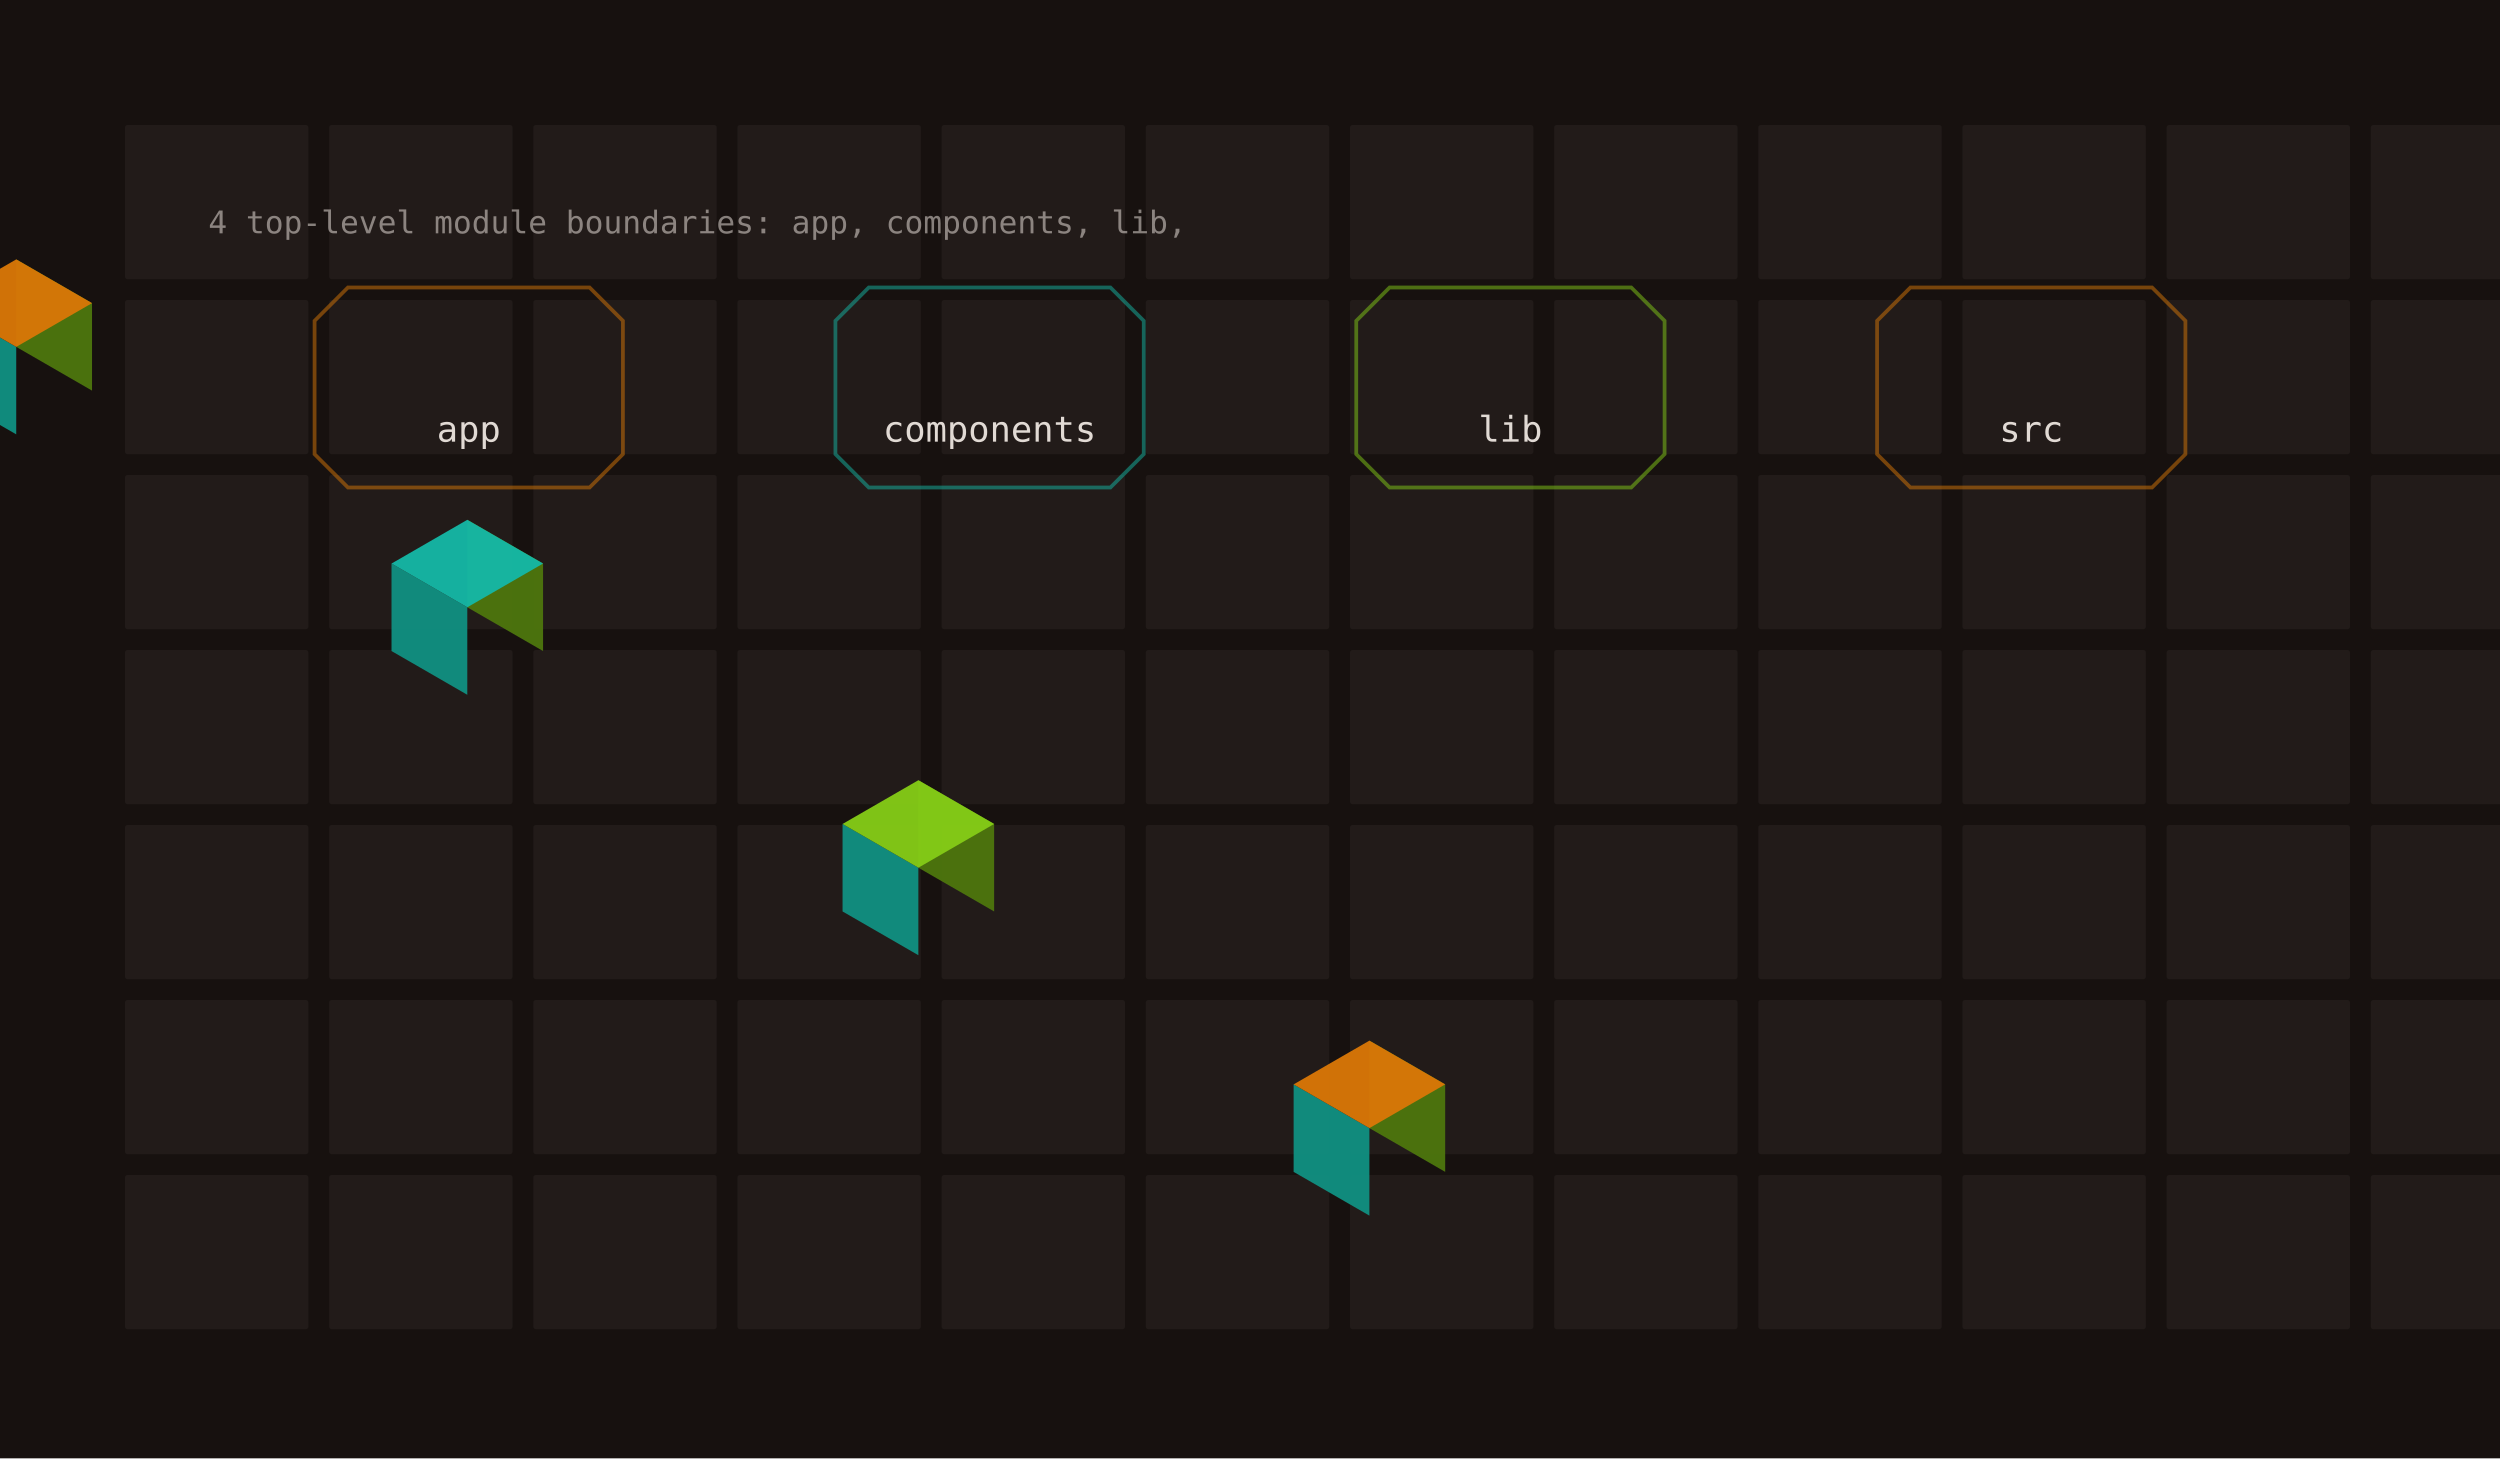
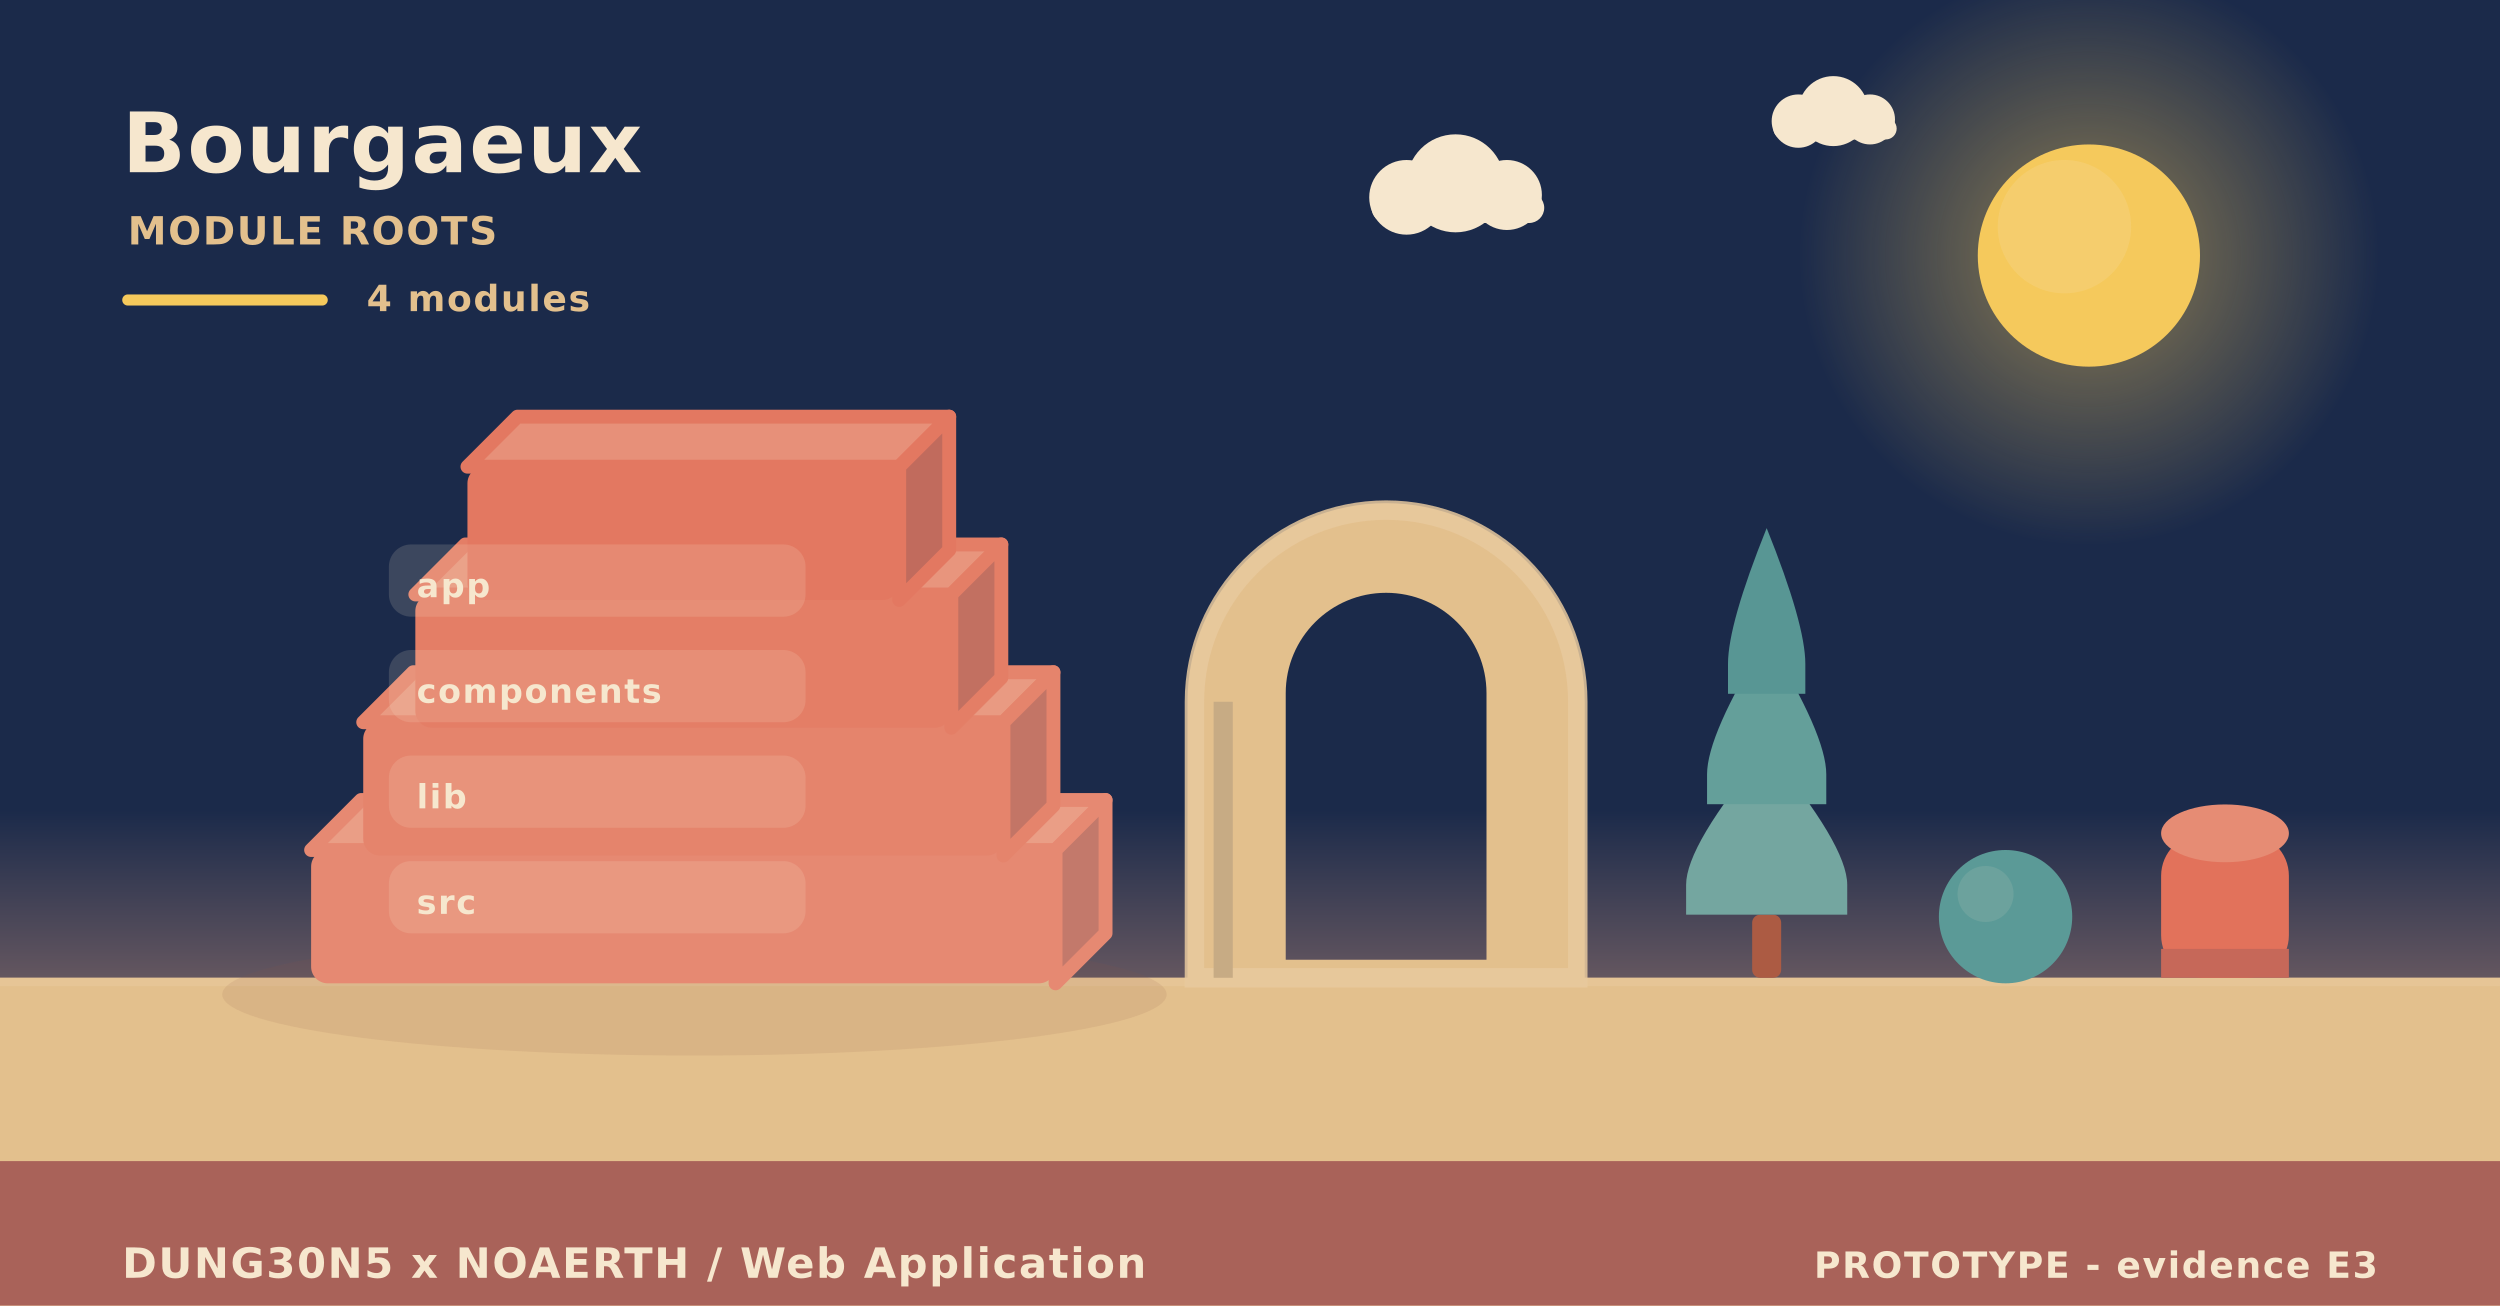
- <svg xmlns="http://www.w3.org/2000/svg" viewBox="0 0 1200 700" width="1200" height="700" role="img" aria-label="Bourgaeux architecture">
-   <rect width="1200" height="700" fill="#17110f" />
-   <defs>
-     <linearGradient id="ga" x1="0" y1="0" x2="1" y2="1">
-       <stop offset="0%" stop-color="#d97706" />
-       <stop offset="100%" stop-color="#14b8a6" />
-     </linearGradient>
-   </defs>
-   <rect x="60.00" y="60.00" width="88.00" height="74.00" rx="1.20" fill="#f6efe9" opacity="0.05" />
-   <rect x="158.00" y="60.00" width="88.00" height="74.00" rx="1.20" fill="#f6efe9" opacity="0.05" />
-   <rect x="256.00" y="60.00" width="88.00" height="74.00" rx="1.20" fill="#f6efe9" opacity="0.05" />
-   <rect x="354.00" y="60.00" width="88.00" height="74.00" rx="1.20" fill="#f6efe9" opacity="0.05" />
-   <rect x="452.00" y="60.00" width="88.00" height="74.00" rx="1.20" fill="#f6efe9" opacity="0.05" />
-   <rect x="550.00" y="60.00" width="88.00" height="74.00" rx="1.20" fill="#f6efe9" opacity="0.05" />
-   <rect x="648.00" y="60.00" width="88.00" height="74.00" rx="1.20" fill="#f6efe9" opacity="0.05" />
-   <rect x="746.00" y="60.00" width="88.00" height="74.00" rx="1.20" fill="#f6efe9" opacity="0.05" />
-   <rect x="844.00" y="60.00" width="88.00" height="74.00" rx="1.20" fill="#f6efe9" opacity="0.05" />
-   <rect x="942.00" y="60.00" width="88.00" height="74.00" rx="1.20" fill="#f6efe9" opacity="0.05" />
-   <rect x="1040.00" y="60.00" width="88.00" height="74.00" rx="1.20" fill="#f6efe9" opacity="0.05" />
-   <rect x="1138.00" y="60.00" width="88.00" height="74.00" rx="1.20" fill="#f6efe9" opacity="0.05" />
-   <rect x="60.00" y="144.00" width="88.00" height="74.00" rx="1.20" fill="#f6efe9" opacity="0.05" />
-   <rect x="158.00" y="144.00" width="88.00" height="74.00" rx="1.20" fill="#f6efe9" opacity="0.05" />
-   <rect x="256.00" y="144.00" width="88.00" height="74.00" rx="1.20" fill="#f6efe9" opacity="0.05" />
-   <rect x="354.00" y="144.00" width="88.00" height="74.00" rx="1.20" fill="#f6efe9" opacity="0.05" />
-   <rect x="452.00" y="144.00" width="88.00" height="74.00" rx="1.20" fill="#f6efe9" opacity="0.05" />
-   <rect x="550.00" y="144.00" width="88.00" height="74.00" rx="1.20" fill="#f6efe9" opacity="0.05" />
-   <rect x="648.00" y="144.00" width="88.00" height="74.00" rx="1.20" fill="#f6efe9" opacity="0.05" />
-   <rect x="746.00" y="144.00" width="88.00" height="74.00" rx="1.20" fill="#f6efe9" opacity="0.05" />
-   <rect x="844.00" y="144.00" width="88.00" height="74.00" rx="1.20" fill="#f6efe9" opacity="0.05" />
-   <rect x="942.00" y="144.00" width="88.00" height="74.00" rx="1.20" fill="#f6efe9" opacity="0.05" />
-   <rect x="1040.00" y="144.00" width="88.00" height="74.00" rx="1.20" fill="#f6efe9" opacity="0.05" />
-   <rect x="1138.00" y="144.00" width="88.00" height="74.00" rx="1.20" fill="#f6efe9" opacity="0.05" />
-   <rect x="60.00" y="228.00" width="88.00" height="74.00" rx="1.20" fill="#f6efe9" opacity="0.05" />
-   <rect x="158.00" y="228.00" width="88.00" height="74.00" rx="1.20" fill="#f6efe9" opacity="0.05" />
-   <rect x="256.00" y="228.00" width="88.00" height="74.00" rx="1.20" fill="#f6efe9" opacity="0.05" />
-   <rect x="354.00" y="228.00" width="88.00" height="74.00" rx="1.20" fill="#f6efe9" opacity="0.05" />
-   <rect x="452.00" y="228.00" width="88.00" height="74.00" rx="1.20" fill="#f6efe9" opacity="0.05" />
-   <rect x="550.00" y="228.00" width="88.00" height="74.00" rx="1.20" fill="#f6efe9" opacity="0.05" />
-   <rect x="648.00" y="228.00" width="88.00" height="74.00" rx="1.20" fill="#f6efe9" opacity="0.05" />
-   <rect x="746.00" y="228.00" width="88.00" height="74.00" rx="1.20" fill="#f6efe9" opacity="0.05" />
-   <rect x="844.00" y="228.00" width="88.00" height="74.00" rx="1.20" fill="#f6efe9" opacity="0.05" />
-   <rect x="942.00" y="228.00" width="88.00" height="74.00" rx="1.20" fill="#f6efe9" opacity="0.05" />
-   <rect x="1040.00" y="228.00" width="88.00" height="74.00" rx="1.20" fill="#f6efe9" opacity="0.05" />
-   <rect x="1138.00" y="228.00" width="88.00" height="74.00" rx="1.20" fill="#f6efe9" opacity="0.05" />
-   <rect x="60.00" y="312.00" width="88.00" height="74.00" rx="1.20" fill="#f6efe9" opacity="0.05" />
-   <rect x="158.00" y="312.00" width="88.00" height="74.00" rx="1.20" fill="#f6efe9" opacity="0.05" />
-   <rect x="256.00" y="312.00" width="88.00" height="74.00" rx="1.20" fill="#f6efe9" opacity="0.05" />
-   <rect x="354.00" y="312.00" width="88.00" height="74.00" rx="1.20" fill="#f6efe9" opacity="0.05" />
-   <rect x="452.00" y="312.00" width="88.00" height="74.00" rx="1.20" fill="#f6efe9" opacity="0.05" />
-   <rect x="550.00" y="312.00" width="88.00" height="74.00" rx="1.20" fill="#f6efe9" opacity="0.05" />
-   <rect x="648.00" y="312.00" width="88.00" height="74.00" rx="1.20" fill="#f6efe9" opacity="0.05" />
-   <rect x="746.00" y="312.00" width="88.00" height="74.00" rx="1.20" fill="#f6efe9" opacity="0.05" />
-   <rect x="844.00" y="312.00" width="88.00" height="74.00" rx="1.20" fill="#f6efe9" opacity="0.05" />
-   <rect x="942.00" y="312.00" width="88.00" height="74.00" rx="1.20" fill="#f6efe9" opacity="0.05" />
-   <rect x="1040.00" y="312.00" width="88.00" height="74.00" rx="1.20" fill="#f6efe9" opacity="0.05" />
-   <rect x="1138.00" y="312.00" width="88.00" height="74.00" rx="1.20" fill="#f6efe9" opacity="0.05" />
-   <rect x="60.00" y="396.00" width="88.00" height="74.00" rx="1.20" fill="#f6efe9" opacity="0.05" />
-   <rect x="158.00" y="396.00" width="88.00" height="74.00" rx="1.20" fill="#f6efe9" opacity="0.05" />
-   <rect x="256.00" y="396.00" width="88.00" height="74.00" rx="1.20" fill="#f6efe9" opacity="0.05" />
-   <rect x="354.00" y="396.00" width="88.00" height="74.00" rx="1.20" fill="#f6efe9" opacity="0.05" />
-   <rect x="452.00" y="396.00" width="88.00" height="74.00" rx="1.20" fill="#f6efe9" opacity="0.05" />
-   <rect x="550.00" y="396.00" width="88.00" height="74.00" rx="1.20" fill="#f6efe9" opacity="0.05" />
-   <rect x="648.00" y="396.00" width="88.00" height="74.00" rx="1.20" fill="#f6efe9" opacity="0.05" />
-   <rect x="746.00" y="396.00" width="88.00" height="74.00" rx="1.20" fill="#f6efe9" opacity="0.05" />
-   <rect x="844.00" y="396.00" width="88.00" height="74.00" rx="1.20" fill="#f6efe9" opacity="0.05" />
-   <rect x="942.00" y="396.00" width="88.00" height="74.00" rx="1.20" fill="#f6efe9" opacity="0.05" />
-   <rect x="1040.00" y="396.00" width="88.00" height="74.00" rx="1.20" fill="#f6efe9" opacity="0.05" />
-   <rect x="1138.00" y="396.00" width="88.00" height="74.00" rx="1.20" fill="#f6efe9" opacity="0.05" />
-   <rect x="60.00" y="480.00" width="88.00" height="74.00" rx="1.20" fill="#f6efe9" opacity="0.05" />
-   <rect x="158.00" y="480.00" width="88.00" height="74.00" rx="1.20" fill="#f6efe9" opacity="0.05" />
-   <rect x="256.00" y="480.00" width="88.00" height="74.00" rx="1.20" fill="#f6efe9" opacity="0.05" />
-   <rect x="354.00" y="480.00" width="88.00" height="74.00" rx="1.20" fill="#f6efe9" opacity="0.05" />
-   <rect x="452.00" y="480.00" width="88.00" height="74.00" rx="1.20" fill="#f6efe9" opacity="0.05" />
-   <rect x="550.00" y="480.00" width="88.00" height="74.00" rx="1.20" fill="#f6efe9" opacity="0.05" />
-   <rect x="648.00" y="480.00" width="88.00" height="74.00" rx="1.20" fill="#f6efe9" opacity="0.05" />
-   <rect x="746.00" y="480.00" width="88.00" height="74.00" rx="1.20" fill="#f6efe9" opacity="0.05" />
-   <rect x="844.00" y="480.00" width="88.00" height="74.00" rx="1.20" fill="#f6efe9" opacity="0.05" />
-   <rect x="942.00" y="480.00" width="88.00" height="74.00" rx="1.20" fill="#f6efe9" opacity="0.05" />
-   <rect x="1040.00" y="480.00" width="88.00" height="74.00" rx="1.20" fill="#f6efe9" opacity="0.05" />
-   <rect x="1138.00" y="480.00" width="88.00" height="74.00" rx="1.20" fill="#f6efe9" opacity="0.05" />
-   <rect x="60.00" y="564.00" width="88.00" height="74.00" rx="1.20" fill="#f6efe9" opacity="0.05" />
-   <rect x="158.00" y="564.00" width="88.00" height="74.00" rx="1.20" fill="#f6efe9" opacity="0.05" />
-   <rect x="256.00" y="564.00" width="88.00" height="74.00" rx="1.20" fill="#f6efe9" opacity="0.05" />
-   <rect x="354.00" y="564.00" width="88.00" height="74.00" rx="1.20" fill="#f6efe9" opacity="0.05" />
-   <rect x="452.00" y="564.00" width="88.00" height="74.00" rx="1.20" fill="#f6efe9" opacity="0.05" />
-   <rect x="550.00" y="564.00" width="88.00" height="74.00" rx="1.20" fill="#f6efe9" opacity="0.05" />
-   <rect x="648.00" y="564.00" width="88.00" height="74.00" rx="1.20" fill="#f6efe9" opacity="0.05" />
-   <rect x="746.00" y="564.00" width="88.00" height="74.00" rx="1.20" fill="#f6efe9" opacity="0.05" />
-   <rect x="844.00" y="564.00" width="88.00" height="74.00" rx="1.20" fill="#f6efe9" opacity="0.05" />
-   <rect x="942.00" y="564.00" width="88.00" height="74.00" rx="1.20" fill="#f6efe9" opacity="0.05" />
-   <rect x="1040.00" y="564.00" width="88.00" height="74.00" rx="1.20" fill="#f6efe9" opacity="0.05" />
-   <rect x="1138.00" y="564.00" width="88.00" height="74.00" rx="1.20" fill="#f6efe9" opacity="0.05" />
-   <path d="M167.00,138.00 H283.00 L299.00,154.00 V218.00 L283.00,234.00 H167.00 L151.00,218.00 V154.00 Z" fill="none" stroke="rgba(217,119,6,0.550)" stroke-width="1.80" opacity="0.90" />
-   <polygon points="7.79,166.50 44.17,187.50 44.17,145.50 7.79,124.50" fill="#4d760d" opacity="0.95" />
-   <polygon points="-28.58,187.50 7.79,208.50 7.79,166.50 -28.58,145.50" fill="#109081" opacity="0.95" />
-   <polygon points="7.79,124.50 44.17,145.50 7.79,166.50 -28.58,145.50" fill="#d97706" opacity="0.95" />
-   <text x="225" y="212" font-family="ui-monospace,Menlo,monospace" font-size="17" fill="rgba(246,239,233,0.900)" text-anchor="middle">app</text>
-   <path d="M417.00,138.00 H533.00 L549.00,154.00 V218.00 L533.00,234.00 H417.00 L401.00,218.00 V154.00 Z" fill="none" stroke="rgba(20,184,166,0.550)" stroke-width="1.80" opacity="0.90" />
-   <polygon points="224.30,291.50 260.67,312.50 260.67,270.50 224.30,249.50" fill="#4d760d" opacity="0.95" />
-   <polygon points="187.93,312.50 224.30,333.50 224.30,291.50 187.93,270.50" fill="#109081" opacity="0.95" />
-   <polygon points="224.30,249.50 260.67,270.50 224.30,291.50 187.93,270.50" fill="#14b8a6" opacity="0.95" />
-   <text x="475" y="212" font-family="ui-monospace,Menlo,monospace" font-size="17" fill="rgba(246,239,233,0.900)" text-anchor="middle">components</text>
-   <path d="M667.00,138.00 H783.00 L799.00,154.00 V218.00 L783.00,234.00 H667.00 L651.00,218.00 V154.00 Z" fill="none" stroke="rgba(132,204,22,0.550)" stroke-width="1.80" opacity="0.90" />
-   <polygon points="440.81,416.50 477.18,437.50 477.18,395.50 440.81,374.50" fill="#4d760d" opacity="0.95" />
-   <polygon points="404.43,437.50 440.81,458.50 440.81,416.50 404.43,395.50" fill="#109081" opacity="0.95" />
-   <polygon points="440.81,374.50 477.18,395.50 440.81,416.50 404.43,395.50" fill="#84cc16" opacity="0.95" />
-   <text x="725" y="212" font-family="ui-monospace,Menlo,monospace" font-size="17" fill="rgba(246,239,233,0.900)" text-anchor="middle">lib</text>
-   <path d="M917.00,138.00 H1033.00 L1049.00,154.00 V218.00 L1033.00,234.00 H917.00 L901.00,218.00 V154.00 Z" fill="none" stroke="rgba(217,119,6,0.550)" stroke-width="1.80" opacity="0.90" />
-   <polygon points="657.31,541.50 693.69,562.50 693.69,520.50 657.31,499.50" fill="#4d760d" opacity="0.95" />
-   <polygon points="620.94,562.50 657.31,583.50 657.31,541.50 620.94,520.50" fill="#109081" opacity="0.95" />
-   <polygon points="657.31,499.50 693.69,520.50 657.31,541.50 620.94,520.50" fill="#d97706" opacity="0.95" />
-   <text x="975" y="212" font-family="ui-monospace,Menlo,monospace" font-size="17" fill="rgba(246,239,233,0.900)" text-anchor="middle">src</text>
-   <text x="100" y="112" font-family="ui-monospace,Menlo,monospace" font-size="15" fill="rgba(246,239,233,0.500)">4 top-level module boundaries: app, components, lib,</text>
+ <svg xmlns="http://www.w3.org/2000/svg" width="900" height="470" viewBox="0 0 900 470" role="img" aria-label="Bourgaeux - how it is built">
+   <linearGradient id="skya" x1="0" y1="0" x2="0" y2="1">
+     <stop offset="0" stop-color="#1b2a4a" />
+     <stop offset="0.62" stop-color="#1b2a4a" />
+     <stop offset="1" stop-color="#f3ad8a" />
+   </linearGradient>
+   <rect width="900" height="470" fill="url(#skya)" />
+   <radialGradient id="suna">
+     <stop offset="0.35" stop-color="#f5c95c" stop-opacity="0.34" />
+     <stop offset="1" stop-color="#f5c95c" stop-opacity="0" />
+   </radialGradient>
+   <circle cx="752" cy="92" r="104" fill="url(#suna)" />
+   <circle cx="752" cy="92" r="40" fill="#f5c95c" />
+   <circle cx="743.2" cy="81.6" r="24" fill="#f5d27e" opacity="0.5" />
+   <g>
+     <circle cx="524" cy="66" r="17.64" fill="#f6e7ce" />
+     <circle cx="506.36" cy="71.04" r="13.44" fill="#f6e7ce" />
+     <circle cx="542.48" cy="70.2" r="12.6" fill="#f6e7ce" />
+     <rect x="493.76" y="69.36" width="62.16" height="10.92" rx="5.46" fill="#f6e7ce" />
+   </g>
+   <g>
+     <circle cx="660" cy="40" r="12.6" fill="#f6e7ce" />
+     <circle cx="647.4" cy="43.6" r="9.6" fill="#f6e7ce" />
+     <circle cx="673.2" cy="43" r="9" fill="#f6e7ce" />
+     <rect x="638.4" y="42.4" width="44.4" height="7.8" rx="3.9" fill="#f6e7ce" />
+   </g>
+   <rect x="0" y="352" width="900" height="118" fill="#e3c08d" />
+   <rect x="0" y="352" width="900" height="3" fill="#e6c596" />
+   <text x="44" y="62" font-family="Verdana,DejaVu Sans,sans-serif" font-size="30" font-weight="700" letter-spacing="0.6" fill="#f6e7ce" text-anchor="start">Bourgaeux</text>
+   <text x="46" y="88" font-family="Verdana,DejaVu Sans,sans-serif" font-size="14" font-weight="700" letter-spacing="0.6" fill="#e3c08d" text-anchor="start">MODULE ROOTS</text>
+   <rect x="44" y="106" width="74" height="4" rx="2" fill="#f5c95c" />
+   <text x="132" y="112" font-family="Verdana,DejaVu Sans,sans-serif" font-size="13" font-weight="700" letter-spacing="0.6" fill="#e3c08d" text-anchor="start">4 modules</text>
+   <ellipse cx="250" cy="358" rx="170" ry="22" fill="rgba(138,90,68,0.11)" />
+   <path d="M112,306 L380,306 L398,288 L130,288 Z" fill="#ea9e86" stroke="#e68972" stroke-width="5" stroke-linejoin="round" />
+   <path d="M380,306 L398,288 L398,336 L380,354 Z" fill="#c3796b" stroke="#e68972" stroke-width="5" stroke-linejoin="round" />
+   <rect x="112" y="306" width="268" height="48" rx="6" fill="#e68972" />
+   <path d="M130.76,260 L361.24,260 L379.24,242 L148.76,242 Z" fill="#e99a82" stroke="#e5846c" stroke-width="5" stroke-linejoin="round" />
+   <path d="M361.24,260 L379.24,242 L379.24,290 L361.24,308 Z" fill="#c37566" stroke="#e5846c" stroke-width="5" stroke-linejoin="round" />
+   <rect x="130.76" y="260" width="230.48" height="48" rx="6" fill="#e5846c" />
+   <path d="M149.52,214 L342.48,214 L360.48,196 L167.52,196 Z" fill="#e8957d" stroke="#e47e66" stroke-width="5" stroke-linejoin="round" />
+   <path d="M342.48,214 L360.48,196 L360.48,244 L342.48,262 Z" fill="#c27061" stroke="#e47e66" stroke-width="5" stroke-linejoin="round" />
+   <rect x="149.52" y="214" width="192.96" height="48" rx="6" fill="#e47e66" />
+   <path d="M168.28,168 L323.72,168 L341.72,150 L186.28,150 Z" fill="#e79079" stroke="#e37861" stroke-width="5" stroke-linejoin="round" />
+   <path d="M323.72,168 L341.72,150 L341.72,198 L323.72,216 Z" fill="#c16b5d" stroke="#e37861" stroke-width="5" stroke-linejoin="round" />
+   <rect x="168.28" y="168" width="155.44" height="48" rx="6" fill="#e37861" />
+   <rect x="140" y="196" width="150" height="26" rx="8" fill="rgba(246,231,206,0.16)" opacity="0.94" />
+   <text x="150" y="215" font-family="Verdana,DejaVu Sans,sans-serif" font-size="12" font-weight="700" letter-spacing="0.6" fill="#f6e7ce" text-anchor="start">app</text>
+   <rect x="140" y="234" width="150" height="26" rx="8" fill="rgba(246,231,206,0.16)" opacity="0.94" />
+   <text x="150" y="253" font-family="Verdana,DejaVu Sans,sans-serif" font-size="12" font-weight="700" letter-spacing="0.6" fill="#f6e7ce" text-anchor="start">components</text>
+   <rect x="140" y="272" width="150" height="26" rx="8" fill="rgba(246,231,206,0.16)" opacity="0.94" />
+   <text x="150" y="291" font-family="Verdana,DejaVu Sans,sans-serif" font-size="12" font-weight="700" letter-spacing="0.6" fill="#f6e7ce" text-anchor="start">lib</text>
+   <rect x="140" y="310" width="150" height="26" rx="8" fill="rgba(246,231,206,0.16)" opacity="0.94" />
+   <text x="150" y="329" font-family="Verdana,DejaVu Sans,sans-serif" font-size="12" font-weight="700" letter-spacing="0.6" fill="#f6e7ce" text-anchor="start">src</text>
+   <path d="M430,352 L430,252.64 A69,69 0 0 1 568,252.64 L568,352 Z M460.36,348 L460.36,249.55 A38.64,38.64 0 0 1 537.64,249.55 L537.64,348 Z" fill="#e3c08d" fill-rule="evenodd" stroke="#e3c08d" stroke-width="5" stroke-linejoin="round" />
+   <path d="M430,352 L430,252.64 A69,69 0 0 1 568,252.64 L568,352 Z" fill="none" stroke="#e8c99d" stroke-width="7" stroke-linecap="round" opacity="0.85" />
+   <rect x="436.9" y="252.64" width="6.9" height="99.36" fill="#c7ab84" />
+   <rect x="630.78" y="329.28" width="10.44" height="22.72" rx="2.9" fill="#ac5b43" />
+   <path d="M636,269.64 Q607,304.23 607,318.54 Q607,329.28 607,329.28 L665,329.28 Q665,329.28 665,318.54 Q665,304.23 636,269.64 Z" fill="#74a6a0" />
+   <path d="M636,229.88 Q614.54,264.47 614.54,278.78 Q614.54,289.52 614.54,289.52 L657.46,289.52 Q657.46,289.52 657.46,278.78 Q657.46,264.47 636,229.88 Z" fill="#649f9a" />
+   <path d="M636,190.12 Q622.08,224.71 622.08,239.02 Q622.08,249.76 622.08,249.76 L649.92,249.76 Q649.92,249.76 649.92,239.02 Q649.92,224.71 636,190.12 Z" fill="#589694" />
+   <circle cx="722" cy="330" r="24" fill="#5b9a97" />
+   <circle cx="714.8" cy="321.84" r="10.08" fill="#7aa9a2" opacity="0.55" />
+   <rect x="778" y="300" width="46" height="52" rx="15.33" fill="#e2725b" />
+   <ellipse cx="801" cy="300" rx="23" ry="10.4" fill="#e68c74" />
+   <rect x="778" y="341.6" width="46" height="10.4" fill="#c66859" />
+   <rect x="0" y="418" width="900" height="52" rx="0" fill="#a65c56" opacity="0.94" />
+   <text x="44" y="460" font-family="Verdana,DejaVu Sans,sans-serif" font-size="15" font-weight="700" letter-spacing="0.6" fill="#f6e7ce" text-anchor="start">DUNG30N5 x NOAERTH  /  Web Application</text>
+   <text x="856" y="460" font-family="Verdana,DejaVu Sans,sans-serif" font-size="13" font-weight="700" letter-spacing="0.6" fill="#f6e7ce" text-anchor="end">PROTOTYPE  -  evidence E3</text>
</svg>
